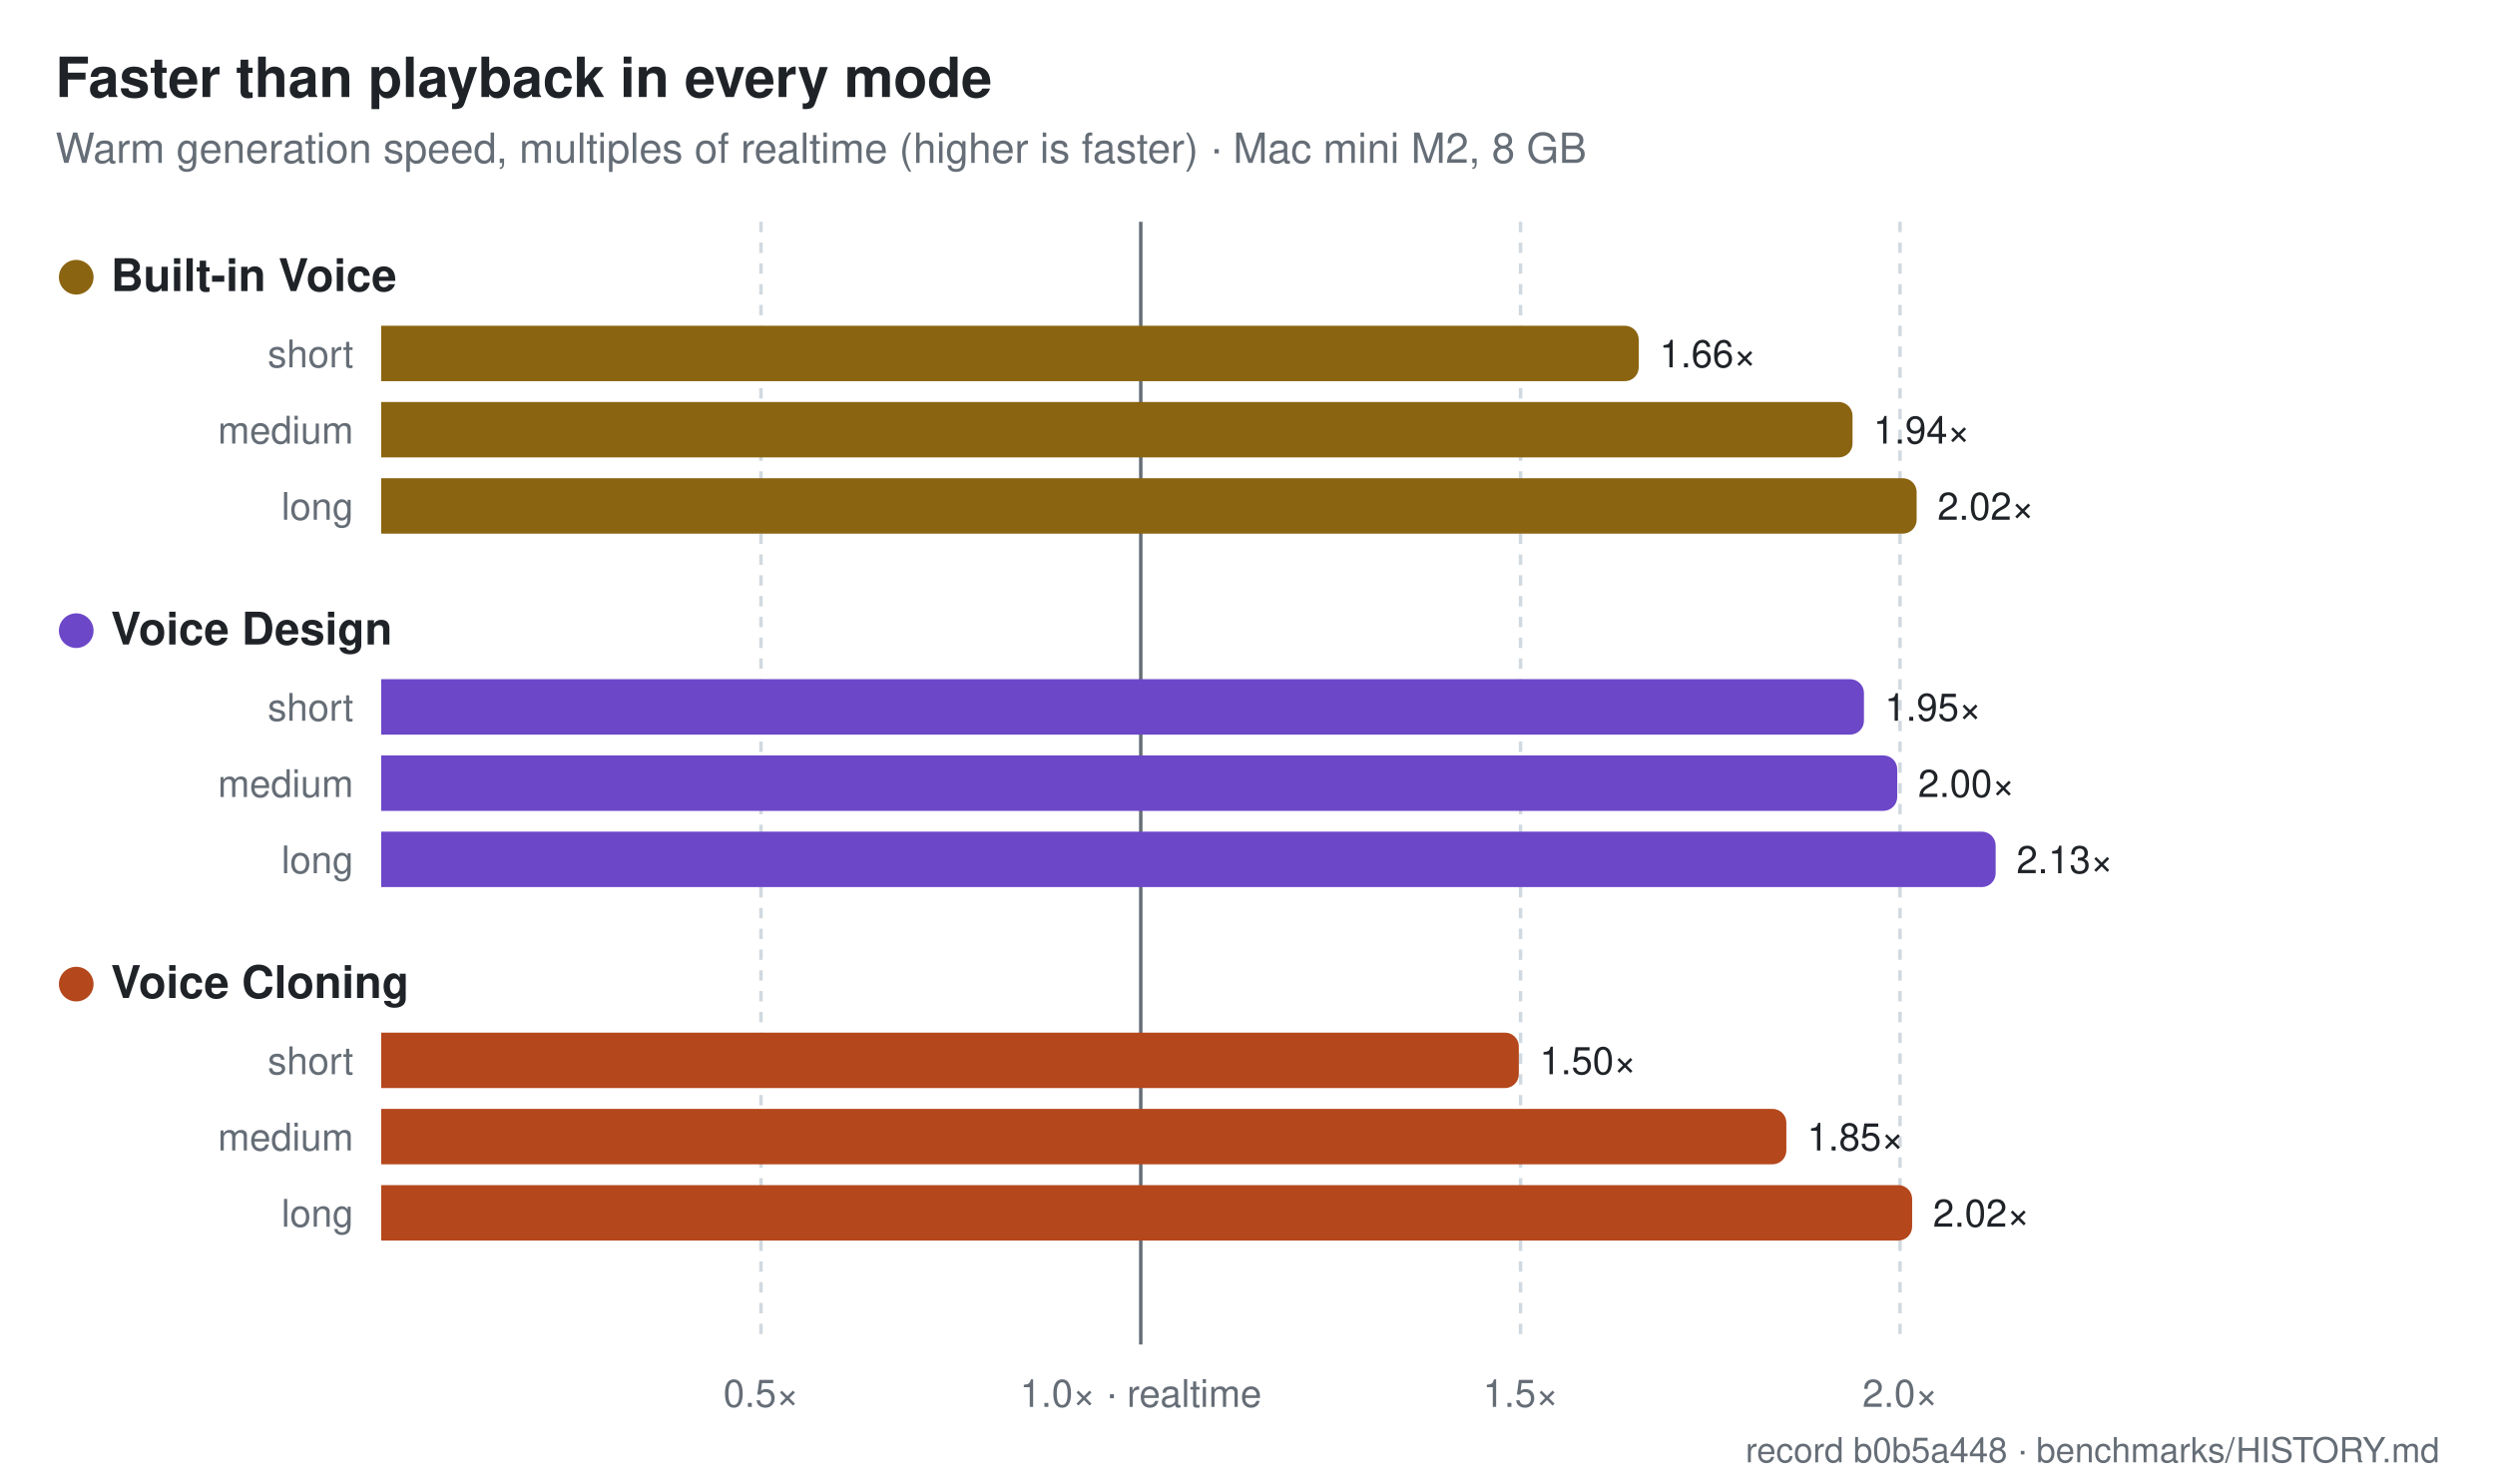
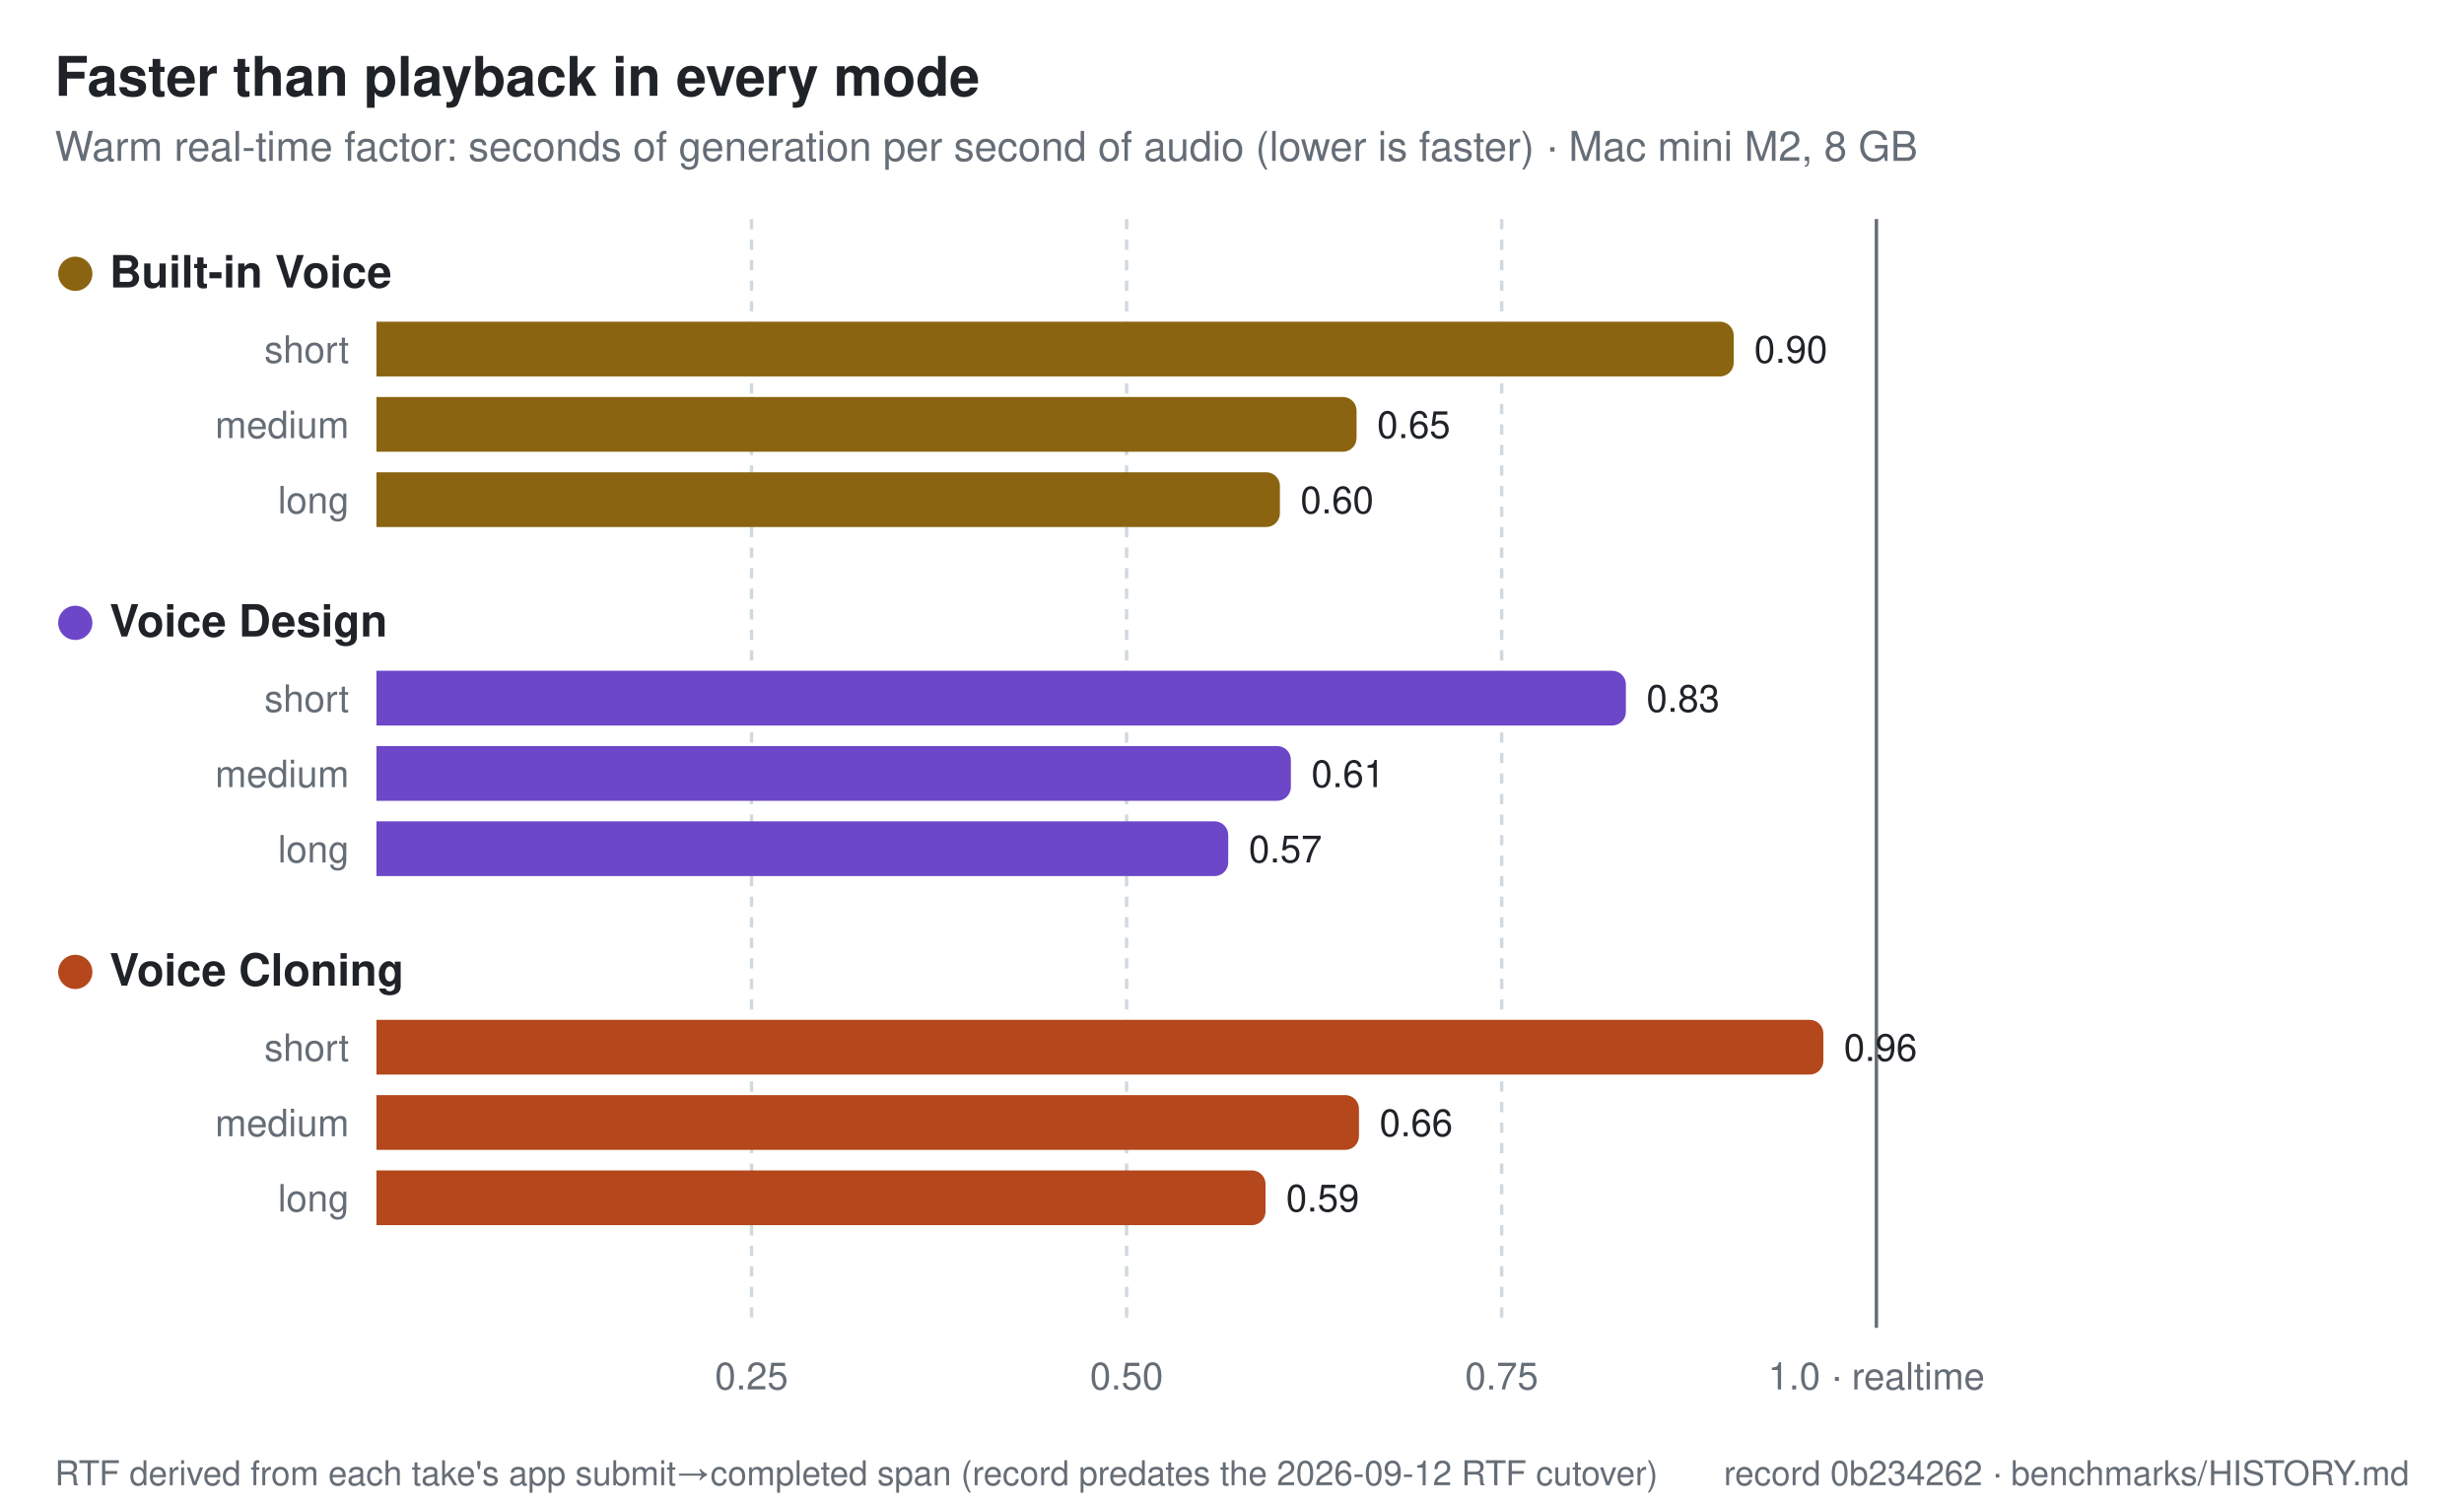
- <svg xmlns="http://www.w3.org/2000/svg" width="720" height="428" viewBox="0 0 720 428" role="img">
+ <svg xmlns="http://www.w3.org/2000/svg" width="720" height="440" viewBox="0 0 720 440" role="img">
  <g font-family="-apple-system,BlinkMacSystemFont,'Segoe UI',Helvetica,Arial,sans-serif">
    <text x="16.0" y="28.0" fill="#1f2328" font-size="16" font-weight="600" text-anchor="start">Faster than playback in every mode</text>
-     <text x="16.0" y="47.0" fill="#656d76" font-size="12" font-weight="normal" text-anchor="start">Warm generation speed, multiples of realtime (higher is faster) · Mac mini M2, 8 GB</text>
+     <text x="16.0" y="47.0" fill="#656d76" font-size="12" font-weight="normal" text-anchor="start">Warm real-time factor: seconds of generation per second of audio (lower is faster) · Mac mini M2, 8 GB</text>
    <line x1="219.6" y1="64.0" x2="219.6" y2="388" stroke="#d1d9e0" stroke-width="1" stroke-dasharray="3 3" />
-     <text x="219.6" y="406.0" fill="#656d76" font-size="11" font-weight="normal" text-anchor="middle">0.5×</text>
-     <line x1="329.2" y1="64.0" x2="329.2" y2="388" stroke="#656d76" stroke-width="1" />
-     <text x="329.2" y="406.0" fill="#656d76" font-size="11" font-weight="normal" text-anchor="middle">1.0× · realtime</text>
+     <text x="219.6" y="406.0" fill="#656d76" font-size="11" font-weight="normal" text-anchor="middle">0.25</text>
+     <line x1="329.2" y1="64.0" x2="329.2" y2="388" stroke="#d1d9e0" stroke-width="1" stroke-dasharray="3 3" />
+     <text x="329.2" y="406.0" fill="#656d76" font-size="11" font-weight="normal" text-anchor="middle">0.50</text>
    <line x1="438.8" y1="64.0" x2="438.8" y2="388" stroke="#d1d9e0" stroke-width="1" stroke-dasharray="3 3" />
-     <text x="438.8" y="406.0" fill="#656d76" font-size="11" font-weight="normal" text-anchor="middle">1.5×</text>
-     <line x1="548.3" y1="64.0" x2="548.3" y2="388" stroke="#d1d9e0" stroke-width="1" stroke-dasharray="3 3" />
-     <text x="548.3" y="406.0" fill="#656d76" font-size="11" font-weight="normal" text-anchor="middle">2.0×</text>
+     <text x="438.8" y="406.0" fill="#656d76" font-size="11" font-weight="normal" text-anchor="middle">0.75</text>
+     <line x1="548.3" y1="64.0" x2="548.3" y2="388" stroke="#656d76" stroke-width="1" />
+     <text x="548.3" y="406.0" fill="#656d76" font-size="11" font-weight="normal" text-anchor="middle">1.0 · realtime</text>
    <circle cx="22" cy="80.0" r="5" fill="#8A6410" />
    <text x="32.0" y="84.0" fill="#1f2328" font-size="13" font-weight="600" text-anchor="start">Built-in Voice</text>
    <text x="102.0" y="106.0" fill="#656d76" font-size="11" font-weight="normal" text-anchor="end">short</text>
-     <path d="M110.0 94.0 h358.9 a4 4 0 0 1 4 4 v8.0 a4 4 0 0 1 -4 4 h-358.9 z" fill="#8A6410" />
-     <text x="478.9" y="106.0" fill="#1f2328" font-size="11" font-weight="normal" text-anchor="start">1.66×</text>
+     <path d="M110.0 94.0 h392.6 a4 4 0 0 1 4 4 v8.0 a4 4 0 0 1 -4 4 h-392.6 z" fill="#8A6410" />
+     <text x="512.6" y="106.0" fill="#1f2328" font-size="11" font-weight="normal" text-anchor="start">0.90</text>
    <text x="102.0" y="128.0" fill="#656d76" font-size="11" font-weight="normal" text-anchor="end">medium</text>
-     <path d="M110.0 116.0 h420.6 a4 4 0 0 1 4 4 v8.0 a4 4 0 0 1 -4 4 h-420.6 z" fill="#8A6410" />
-     <text x="540.6" y="128.0" fill="#1f2328" font-size="11" font-weight="normal" text-anchor="start">1.94×</text>
+     <path d="M110.0 116.0 h282.4 a4 4 0 0 1 4 4 v8.0 a4 4 0 0 1 -4 4 h-282.4 z" fill="#8A6410" />
+     <text x="402.4" y="128.0" fill="#1f2328" font-size="11" font-weight="normal" text-anchor="start">0.65</text>
    <text x="102.0" y="150.0" fill="#656d76" font-size="11" font-weight="normal" text-anchor="end">long</text>
-     <path d="M110.0 138.0 h439.1 a4 4 0 0 1 4 4 v8.0 a4 4 0 0 1 -4 4 h-439.1 z" fill="#8A6410" />
-     <text x="559.1" y="150.0" fill="#1f2328" font-size="11" font-weight="normal" text-anchor="start">2.02×</text>
+     <path d="M110.0 138.0 h260.0 a4 4 0 0 1 4 4 v8.0 a4 4 0 0 1 -4 4 h-260.0 z" fill="#8A6410" />
+     <text x="380.0" y="150.0" fill="#1f2328" font-size="11" font-weight="normal" text-anchor="start">0.60</text>
    <circle cx="22" cy="182.0" r="5" fill="#6C47C8" />
    <text x="32.0" y="186.0" fill="#1f2328" font-size="13" font-weight="600" text-anchor="start">Voice Design</text>
    <text x="102.0" y="208.0" fill="#656d76" font-size="11" font-weight="normal" text-anchor="end">short</text>
-     <path d="M110.0 196.0 h423.9 a4 4 0 0 1 4 4 v8.0 a4 4 0 0 1 -4 4 h-423.9 z" fill="#6C47C8" />
-     <text x="543.9" y="208.0" fill="#1f2328" font-size="11" font-weight="normal" text-anchor="start">1.95×</text>
+     <path d="M110.0 196.0 h361.1 a4 4 0 0 1 4 4 v8.0 a4 4 0 0 1 -4 4 h-361.1 z" fill="#6C47C8" />
+     <text x="481.1" y="208.0" fill="#1f2328" font-size="11" font-weight="normal" text-anchor="start">0.83</text>
    <text x="102.0" y="230.0" fill="#656d76" font-size="11" font-weight="normal" text-anchor="end">medium</text>
-     <path d="M110.0 218.0 h433.5 a4 4 0 0 1 4 4 v8.0 a4 4 0 0 1 -4 4 h-433.5 z" fill="#6C47C8" />
-     <text x="553.5" y="230.0" fill="#1f2328" font-size="11" font-weight="normal" text-anchor="start">2.00×</text>
+     <path d="M110.0 218.0 h263.2 a4 4 0 0 1 4 4 v8.0 a4 4 0 0 1 -4 4 h-263.2 z" fill="#6C47C8" />
+     <text x="383.2" y="230.0" fill="#1f2328" font-size="11" font-weight="normal" text-anchor="start">0.61</text>
    <text x="102.0" y="252.0" fill="#656d76" font-size="11" font-weight="normal" text-anchor="end">long</text>
-     <path d="M110.0 240.0 h461.9 a4 4 0 0 1 4 4 v8.0 a4 4 0 0 1 -4 4 h-461.9 z" fill="#6C47C8" />
-     <text x="581.9" y="252.0" fill="#1f2328" font-size="11" font-weight="normal" text-anchor="start">2.13×</text>
+     <path d="M110.0 240.0 h244.9 a4 4 0 0 1 4 4 v8.0 a4 4 0 0 1 -4 4 h-244.9 z" fill="#6C47C8" />
+     <text x="364.9" y="252.0" fill="#1f2328" font-size="11" font-weight="normal" text-anchor="start">0.57</text>
    <circle cx="22" cy="284.0" r="5" fill="#B4471B" />
    <text x="32.0" y="288.0" fill="#1f2328" font-size="13" font-weight="600" text-anchor="start">Voice Cloning</text>
    <text x="102.0" y="310.0" fill="#656d76" font-size="11" font-weight="normal" text-anchor="end">short</text>
-     <path d="M110.0 298.0 h324.3 a4 4 0 0 1 4 4 v8.0 a4 4 0 0 1 -4 4 h-324.3 z" fill="#B4471B" />
-     <text x="444.3" y="310.0" fill="#1f2328" font-size="11" font-weight="normal" text-anchor="start">1.50×</text>
+     <path d="M110.0 298.0 h418.8 a4 4 0 0 1 4 4 v8.0 a4 4 0 0 1 -4 4 h-418.8 z" fill="#B4471B" />
+     <text x="538.8" y="310.0" fill="#1f2328" font-size="11" font-weight="normal" text-anchor="start">0.96</text>
    <text x="102.0" y="332.0" fill="#656d76" font-size="11" font-weight="normal" text-anchor="end">medium</text>
-     <path d="M110.0 320.0 h401.5 a4 4 0 0 1 4 4 v8.0 a4 4 0 0 1 -4 4 h-401.5 z" fill="#B4471B" />
-     <text x="521.5" y="332.0" fill="#1f2328" font-size="11" font-weight="normal" text-anchor="start">1.85×</text>
+     <path d="M110.0 320.0 h283.1 a4 4 0 0 1 4 4 v8.0 a4 4 0 0 1 -4 4 h-283.1 z" fill="#B4471B" />
+     <text x="403.1" y="332.0" fill="#1f2328" font-size="11" font-weight="normal" text-anchor="start">0.66</text>
    <text x="102.0" y="354.0" fill="#656d76" font-size="11" font-weight="normal" text-anchor="end">long</text>
-     <path d="M110.0 342.0 h437.8 a4 4 0 0 1 4 4 v8.0 a4 4 0 0 1 -4 4 h-437.8 z" fill="#B4471B" />
-     <text x="557.8" y="354.0" fill="#1f2328" font-size="11" font-weight="normal" text-anchor="start">2.02×</text>
-     <text x="704.0" y="422.0" fill="#656d76" font-size="10" font-weight="normal" text-anchor="end">record b0b5a448 · benchmarks/HISTORY.md</text>
+     <path d="M110.0 342.0 h255.8 a4 4 0 0 1 4 4 v8.0 a4 4 0 0 1 -4 4 h-255.8 z" fill="#B4471B" />
+     <text x="375.8" y="354.0" fill="#1f2328" font-size="11" font-weight="normal" text-anchor="start">0.59</text>
+     <text x="16.0" y="434.0" fill="#656d76" font-size="10" font-weight="normal" text-anchor="start">RTF derived from each take's app submit→completed span (record predates the 2026-09-12 RTF cutover)</text>
+     <text x="704.0" y="434.0" fill="#656d76" font-size="10" font-weight="normal" text-anchor="end">record 0b234262 · benchmarks/HISTORY.md</text>
  </g>
</svg>
